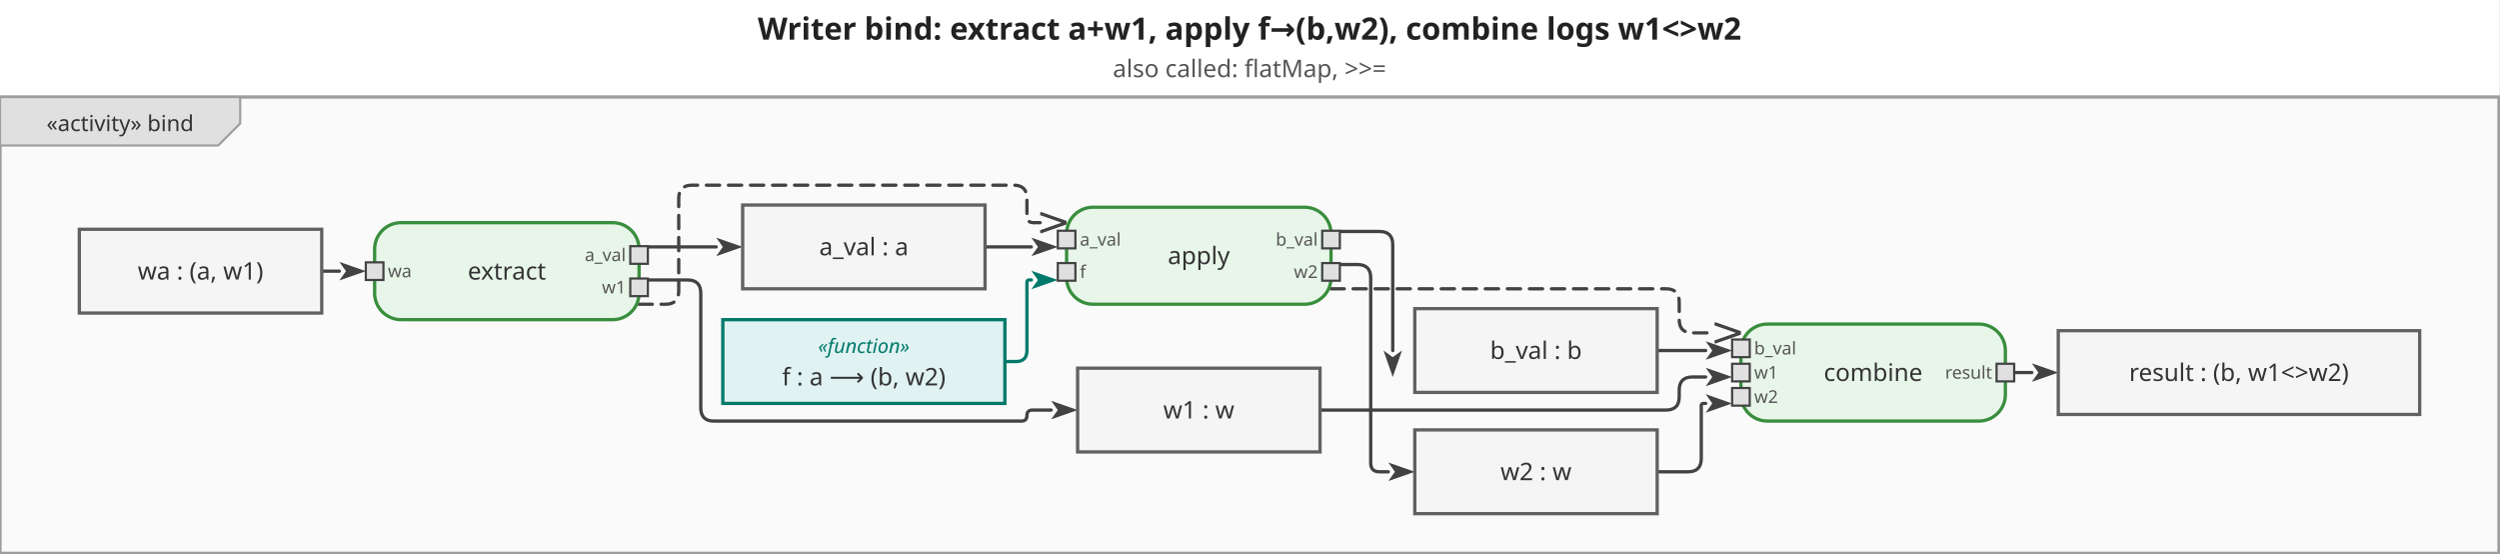
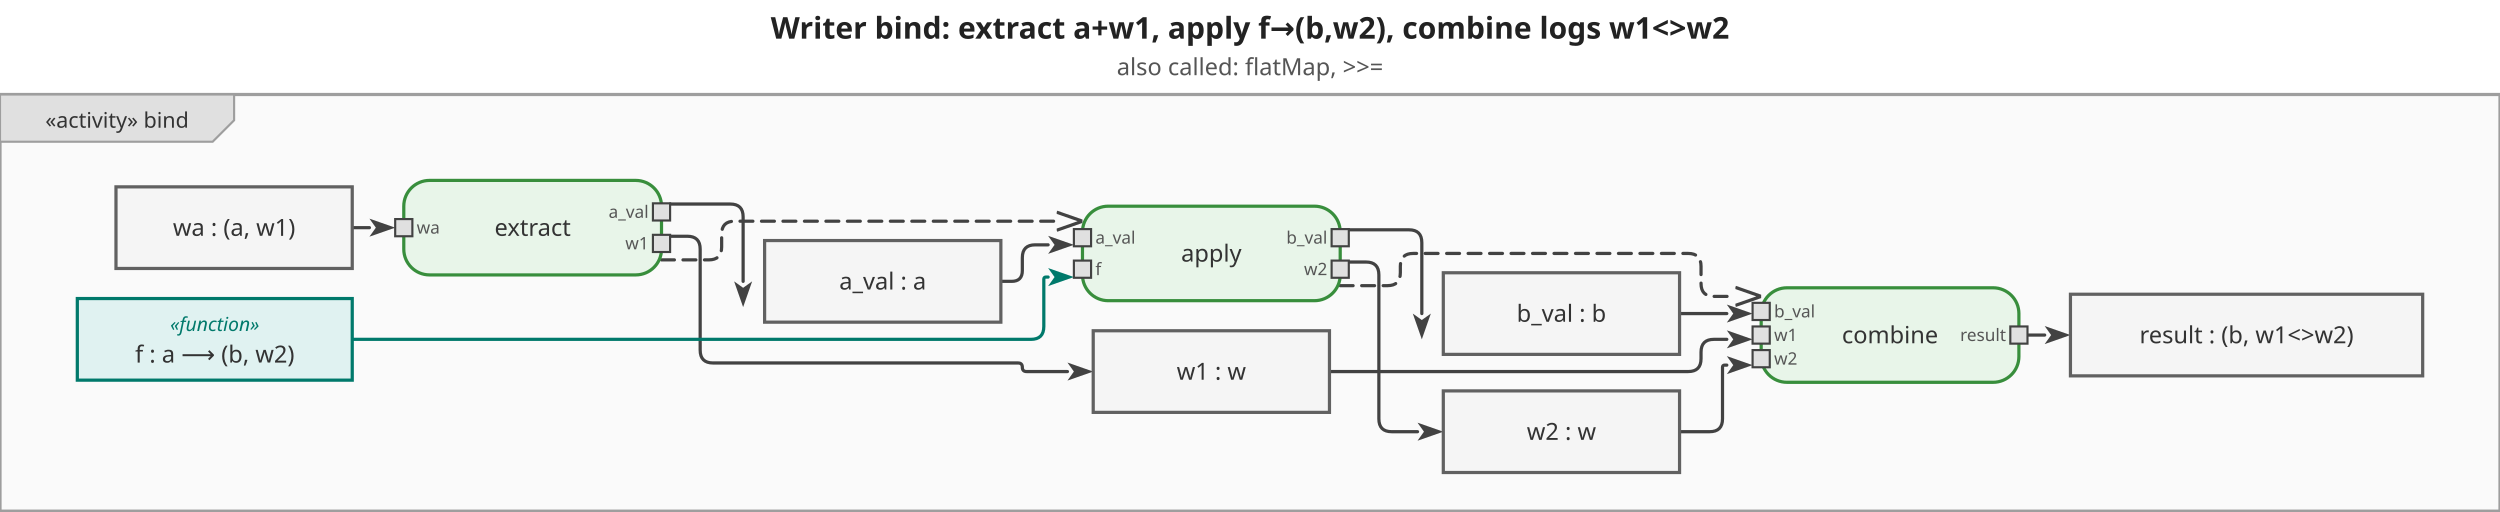
- <svg xmlns="http://www.w3.org/2000/svg" viewBox="0 0 1134 251" width="1134" height="251">
+ <svg xmlns="http://www.w3.org/2000/svg" viewBox="0 0 1164 238" width="1164" height="238">
  <defs>
    <marker id="arrowFilled" viewBox="0 0 10 10" refX="0" refY="5" markerWidth="8" markerHeight="8" orient="auto-start-reverse">
      <path d="M0,1.5 L10,5 L0,8.5 L2.5,5 Z" fill="#424242" />
    </marker>
    <marker id="arrowOpen" viewBox="0 0 10 10" refX="0" refY="5" markerWidth="8" markerHeight="8" orient="auto-start-reverse">
      <path d="M0,1.5 L10,5 L0,8.5" fill="none" stroke="#424242" stroke-width="1.25" />
    </marker>
    <marker id="arrowHof" viewBox="0 0 10 10" refX="0" refY="5" markerWidth="8" markerHeight="8" orient="auto-start-reverse">
      <path d="M0,1.5 L10,5 L0,8.5 L2.5,5 Z" fill="#00796b" />
    </marker>
  </defs>
-   <rect width="1134" height="251" fill="white" />
-   <text x="567" y="18" text-anchor="middle" font-size="14" font-weight="bold" font-family="sans-serif" fill="#222">Writer bind: extract a+w1, apply f→(b,w2), combine logs w1&lt;&gt;w2</text>
-   <text x="567" y="35" text-anchor="middle" font-size="11" font-weight="normal" font-family="sans-serif" fill="#555">also called: flatMap, &gt;&gt;=</text>
+   <rect width="1164" height="238" fill="white" />
+   <text x="582" y="18" text-anchor="middle" font-size="14" font-weight="bold" font-family="sans-serif" fill="#222">Writer bind: extract a+w1, apply f→(b,w2), combine logs w1&lt;&gt;w2</text>
+   <text x="582" y="35" text-anchor="middle" font-size="11" font-weight="normal" font-family="sans-serif" fill="#555">also called: flatMap, &gt;&gt;=</text>
  <g transform="translate(0,44)">
-     <rect x="0" y="0" width="1134" height="207" fill="#fafafa" stroke="#9e9e9e" stroke-width="1.5" />
+     <rect x="0" y="0" width="1164" height="194" fill="#fafafa" stroke="#9e9e9e" stroke-width="1.5" />
    <g class="diagram-frame-tab tab-activity">
      <path d="M0,0 L109,0 L109,12 L99,22 L0,22 Z" fill="#e0e0e0" stroke="#9e9e9e" stroke-width="1" />
      <text x="54.5" y="12" text-anchor="middle" font-size="10" font-family="sans-serif" dominant-baseline="middle" fill="#333">«activity» bind</text>
    </g>
    <g class="edge">
-       <path d="M146.0,79.0 L154.0,79.0" fill="none" stroke="#424242" stroke-width="1.5" stroke-linejoin="round" stroke-linecap="round" marker-end="url(#arrowFilled)" />
+       <path d="M164.0,62.0 L172.0,62.0" fill="none" stroke="#424242" stroke-width="1.5" stroke-linejoin="round" stroke-linecap="round" marker-end="url(#arrowFilled)" />
    </g>
    <g class="edge">
-       <path d="M294.0,68.0 L325.0,68.0" fill="none" stroke="#424242" stroke-width="1.5" stroke-linejoin="round" stroke-linecap="round" marker-end="url(#arrowFilled)" />
+       <path d="M312.0,51.0 L340.0,51.0 Q346.0,51.0 346.0,57.0 L346.0,87.0 L346.0,87.0" fill="none" stroke="#424242" stroke-width="1.5" stroke-linejoin="round" stroke-linecap="round" marker-end="url(#arrowFilled)" />
    </g>
    <g class="edge">
-       <path d="M294.0,83.0 L312.0,83.0 Q318.0,83.0 318.0,89.0 L318.0,141.0 Q318.0,147.0 324.0,147.0 L463.5,147.0 Q466.0,147.0 466.0,144.5 L466.0,144.5 Q466.0,142.0 468.5,142.0 L477.0,142.0" fill="none" stroke="#424242" stroke-width="1.5" stroke-linejoin="round" stroke-linecap="round" marker-end="url(#arrowFilled)" />
+       <path d="M312.0,66.0 L320.0,66.0 Q326.0,66.0 326.0,72.0 L326.0,119.0 Q326.0,125.0 332.0,125.0 L474.0,125.0 Q476.0,125.0 476.0,127.0 L476.0,127.0 Q476.0,129.0 478.0,129.0 L497.0,129.0" fill="none" stroke="#424242" stroke-width="1.5" stroke-linejoin="round" stroke-linecap="round" marker-end="url(#arrowFilled)" />
    </g>
    <g class="edge">
-       <path d="M447.0,68.0 L468.0,68.0" fill="none" stroke="#424242" stroke-width="1.5" stroke-linejoin="round" stroke-linecap="round" marker-end="url(#arrowFilled)" />
+       <path d="M466.0,87.0 L471.0,87.0 Q476.0,87.0 476.0,82.0 L476.0,76.0 Q476.0,70.0 482.0,70.0 L488.0,70.0" fill="none" stroke="#424242" stroke-width="1.5" stroke-linejoin="round" stroke-linecap="round" marker-end="url(#arrowFilled)" />
    </g>
    <g class="edge hof-edge">
-       <path d="M456.0,120.0 L461.0,120.0 Q466.0,120.0 466.0,115.0 L466.0,84.0 Q466.0,83.0 467.0,83.0 L468.0,83.0" fill="none" stroke="#00796b" stroke-width="1.5" stroke-linejoin="round" stroke-linecap="round" marker-end="url(#arrowHof)" />
+       <path d="M164.0,114.0 L480.0,114.0 Q486.0,114.0 486.0,108.0 L486.0,86.0 Q486.0,85.0 487.0,85.0 L488.0,85.0" fill="none" stroke="#00796b" stroke-width="1.5" stroke-linejoin="round" stroke-linecap="round" marker-end="url(#arrowHof)" />
    </g>
    <g class="edge">
-       <path d="M608.0,61.0 L626.0,61.0 Q632.0,61.0 632.0,67.0 L632.0,115.0 L632.0,115.0" fill="none" stroke="#424242" stroke-width="1.5" stroke-linejoin="round" stroke-linecap="round" marker-end="url(#arrowFilled)" />
+       <path d="M628.0,63.0 L656.0,63.0 Q662.0,63.0 662.0,69.0 L662.0,102.0 L662.0,102.0" fill="none" stroke="#424242" stroke-width="1.5" stroke-linejoin="round" stroke-linecap="round" marker-end="url(#arrowFilled)" />
    </g>
    <g class="edge">
-       <path d="M608.0,76.0 L616.0,76.0 Q622.0,76.0 622.0,82.0 L622.0,166.0 Q622.0,170.0 626.0,170.0 L630.0,170.0" fill="none" stroke="#424242" stroke-width="1.5" stroke-linejoin="round" stroke-linecap="round" marker-end="url(#arrowFilled)" />
+       <path d="M628.0,78.0 L636.0,78.0 Q642.0,78.0 642.0,84.0 L642.0,151.0 Q642.0,157.0 648.0,157.0 L660.0,157.0" fill="none" stroke="#424242" stroke-width="1.5" stroke-linejoin="round" stroke-linecap="round" marker-end="url(#arrowFilled)" />
    </g>
    <g class="edge">
-       <path d="M752.0,115.0 L774.0,115.0" fill="none" stroke="#424242" stroke-width="1.5" stroke-linejoin="round" stroke-linecap="round" marker-end="url(#arrowFilled)" />
+       <path d="M782.0,102.0 L804.0,102.0" fill="none" stroke="#424242" stroke-width="1.5" stroke-linejoin="round" stroke-linecap="round" marker-end="url(#arrowFilled)" />
    </g>
    <g class="edge">
-       <path d="M599.0,142.0 L756.0,142.0 Q762.0,142.0 762.0,136.0 L762.0,133.0 Q762.0,127.0 768.0,127.0 L774.0,127.0" fill="none" stroke="#424242" stroke-width="1.5" stroke-linejoin="round" stroke-linecap="round" marker-end="url(#arrowFilled)" />
+       <path d="M619.0,129.0 L786.0,129.0 Q792.0,129.0 792.0,123.0 L792.0,120.0 Q792.0,114.0 798.0,114.0 L804.0,114.0" fill="none" stroke="#424242" stroke-width="1.5" stroke-linejoin="round" stroke-linecap="round" marker-end="url(#arrowFilled)" />
    </g>
    <g class="edge">
-       <path d="M752.0,170.0 L766.0,170.0 Q772.0,170.0 772.0,164.0 L772.0,140.0 Q772.0,139.0 773.0,139.0 L774.0,139.0" fill="none" stroke="#424242" stroke-width="1.5" stroke-linejoin="round" stroke-linecap="round" marker-end="url(#arrowFilled)" />
+       <path d="M782.0,157.0 L796.0,157.0 Q802.0,157.0 802.0,151.0 L802.0,127.0 Q802.0,126.0 803.0,126.0 L804.0,126.0" fill="none" stroke="#424242" stroke-width="1.5" stroke-linejoin="round" stroke-linecap="round" marker-end="url(#arrowFilled)" />
    </g>
    <g class="edge">
-       <path d="M914.0,125.0 L922.0,125.0" fill="none" stroke="#424242" stroke-width="1.5" stroke-linejoin="round" stroke-linecap="round" marker-end="url(#arrowFilled)" />
+       <path d="M944.0,112.0 L952.0,112.0" fill="none" stroke="#424242" stroke-width="1.5" stroke-linejoin="round" stroke-linecap="round" marker-end="url(#arrowFilled)" />
    </g>
    <g class="edge">
-       <path d="M290.0,94.0 L302.0,94.0 Q308.0,94.0 308.0,88.0 L308.0,46.0 Q308.0,40.0 314.0,40.0 L460.0,40.0 Q466.0,40.0 466.0,46.0 L466.0,54.0 Q466.0,57.0 469.0,57.0 L472.0,57.0" fill="none" stroke="#424242" stroke-width="1.5" stroke-linejoin="round" stroke-linecap="round" marker-end="url(#arrowOpen)" stroke-dasharray="6,4" />
+       <path d="M308.0,77.0 L330.0,77.0 Q336.0,77.0 336.0,71.0 L336.0,65.0 Q336.0,59.0 342.0,59.0 L492.0,59.0" fill="none" stroke="#424242" stroke-width="1.5" stroke-linejoin="round" stroke-linecap="round" marker-end="url(#arrowOpen)" stroke-dasharray="6,4" />
    </g>
    <g class="edge">
-       <path d="M604.0,87.0 L756.0,87.0 Q762.0,87.0 762.0,93.0 L762.0,101.0 Q762.0,107.0 768.0,107.0 L778.0,107.0" fill="none" stroke="#424242" stroke-width="1.5" stroke-linejoin="round" stroke-linecap="round" marker-end="url(#arrowOpen)" stroke-dasharray="6,4" />
+       <path d="M624.0,89.0 L646.0,89.0 Q652.0,89.0 652.0,83.0 L652.0,80.0 Q652.0,74.0 658.0,74.0 L786.0,74.0 Q792.0,74.0 792.0,80.0 L792.0,88.0 Q792.0,94.0 798.0,94.0 L808.0,94.0" fill="none" stroke="#424242" stroke-width="1.5" stroke-linejoin="round" stroke-linecap="round" marker-end="url(#arrowOpen)" stroke-dasharray="6,4" />
    </g>
    <g class="action-node">
-       <rect x="170" y="57" width="120" height="44" rx="12" fill="#e8f5e9" stroke="#388e3c" stroke-width="1.5" />
-       <text class="action-label" x="230" y="79" text-anchor="middle" font-size="11" font-family="sans-serif" dominant-baseline="middle" fill="#333">extract</text>
+       <rect x="188" y="40" width="120" height="44" rx="12" fill="#e8f5e9" stroke="#388e3c" stroke-width="1.5" />
+       <text class="action-label" x="248" y="62" text-anchor="middle" font-size="11" font-family="sans-serif" dominant-baseline="middle" fill="#333">extract</text>
      <g class="pin pin-in">
-         <rect x="166" y="75" width="8" height="8" fill="#e0e0e0" stroke="#424242" stroke-width="1" />
-         <text x="176" y="79" text-anchor="start" font-size="8" font-family="sans-serif" dominant-baseline="middle" fill="#555">wa</text>
+         <rect x="184" y="58" width="8" height="8" fill="#e0e0e0" stroke="#424242" stroke-width="1" />
+         <text x="194" y="62" text-anchor="start" font-size="8" font-family="sans-serif" dominant-baseline="middle" fill="#555">wa</text>
      </g>
      <g class="pin pin-out">
-         <rect x="286" y="67.667" width="8" height="8" fill="#e0e0e0" stroke="#424242" stroke-width="1" />
-         <text x="284" y="71.667" text-anchor="end" font-size="8" font-family="sans-serif" dominant-baseline="middle" fill="#555">a_val</text>
+         <rect x="304" y="50.667" width="8" height="8" fill="#e0e0e0" stroke="#424242" stroke-width="1" />
+         <text x="302" y="54.667" text-anchor="end" font-size="8" font-family="sans-serif" dominant-baseline="middle" fill="#555">a_val</text>
      </g>
      <g class="pin pin-out">
-         <rect x="286" y="82.333" width="8" height="8" fill="#e0e0e0" stroke="#424242" stroke-width="1" />
-         <text x="284" y="86.333" text-anchor="end" font-size="8" font-family="sans-serif" dominant-baseline="middle" fill="#555">w1</text>
+         <rect x="304" y="65.333" width="8" height="8" fill="#e0e0e0" stroke="#424242" stroke-width="1" />
+         <text x="302" y="69.333" text-anchor="end" font-size="8" font-family="sans-serif" dominant-baseline="middle" fill="#555">w1</text>
      </g>
    </g>
    <g class="action-node">
-       <rect x="484" y="50" width="120" height="44" rx="12" fill="#e8f5e9" stroke="#388e3c" stroke-width="1.5" />
-       <text class="action-label" x="544" y="72" text-anchor="middle" font-size="11" font-family="sans-serif" dominant-baseline="middle" fill="#333">apply</text>
+       <rect x="504" y="52" width="120" height="44" rx="12" fill="#e8f5e9" stroke="#388e3c" stroke-width="1.5" />
+       <text class="action-label" x="564" y="74" text-anchor="middle" font-size="11" font-family="sans-serif" dominant-baseline="middle" fill="#333">apply</text>
      <g class="pin pin-in">
-         <rect x="480" y="60.667" width="8" height="8" fill="#e0e0e0" stroke="#424242" stroke-width="1" />
-         <text x="490" y="64.667" text-anchor="start" font-size="8" font-family="sans-serif" dominant-baseline="middle" fill="#555">a_val</text>
+         <rect x="500" y="62.667" width="8" height="8" fill="#e0e0e0" stroke="#424242" stroke-width="1" />
+         <text x="510" y="66.667" text-anchor="start" font-size="8" font-family="sans-serif" dominant-baseline="middle" fill="#555">a_val</text>
      </g>
      <g class="pin pin-in">
-         <rect x="480" y="75.333" width="8" height="8" fill="#e0e0e0" stroke="#424242" stroke-width="1" />
-         <text x="490" y="79.333" text-anchor="start" font-size="8" font-family="sans-serif" dominant-baseline="middle" fill="#555">f</text>
+         <rect x="500" y="77.333" width="8" height="8" fill="#e0e0e0" stroke="#424242" stroke-width="1" />
+         <text x="510" y="81.333" text-anchor="start" font-size="8" font-family="sans-serif" dominant-baseline="middle" fill="#555">f</text>
      </g>
      <g class="pin pin-out">
-         <rect x="600" y="60.667" width="8" height="8" fill="#e0e0e0" stroke="#424242" stroke-width="1" />
-         <text x="598" y="64.667" text-anchor="end" font-size="8" font-family="sans-serif" dominant-baseline="middle" fill="#555">b_val</text>
+         <rect x="620" y="62.667" width="8" height="8" fill="#e0e0e0" stroke="#424242" stroke-width="1" />
+         <text x="618" y="66.667" text-anchor="end" font-size="8" font-family="sans-serif" dominant-baseline="middle" fill="#555">b_val</text>
      </g>
      <g class="pin pin-out">
-         <rect x="600" y="75.333" width="8" height="8" fill="#e0e0e0" stroke="#424242" stroke-width="1" />
-         <text x="598" y="79.333" text-anchor="end" font-size="8" font-family="sans-serif" dominant-baseline="middle" fill="#555">w2</text>
+         <rect x="620" y="77.333" width="8" height="8" fill="#e0e0e0" stroke="#424242" stroke-width="1" />
+         <text x="618" y="81.333" text-anchor="end" font-size="8" font-family="sans-serif" dominant-baseline="middle" fill="#555">w2</text>
      </g>
    </g>
    <g class="action-node">
-       <rect x="790" y="103" width="120" height="44" rx="12" fill="#e8f5e9" stroke="#388e3c" stroke-width="1.5" />
-       <text class="action-label" x="850" y="125" text-anchor="middle" font-size="11" font-family="sans-serif" dominant-baseline="middle" fill="#333">combine</text>
+       <rect x="820" y="90" width="120" height="44" rx="12" fill="#e8f5e9" stroke="#388e3c" stroke-width="1.5" />
+       <text class="action-label" x="880" y="112" text-anchor="middle" font-size="11" font-family="sans-serif" dominant-baseline="middle" fill="#333">combine</text>
      <g class="pin pin-in">
-         <rect x="786" y="110" width="8" height="8" fill="#e0e0e0" stroke="#424242" stroke-width="1" />
-         <text x="796" y="114" text-anchor="start" font-size="8" font-family="sans-serif" dominant-baseline="middle" fill="#555">b_val</text>
+         <rect x="816" y="97" width="8" height="8" fill="#e0e0e0" stroke="#424242" stroke-width="1" />
+         <text x="826" y="101" text-anchor="start" font-size="8" font-family="sans-serif" dominant-baseline="middle" fill="#555">b_val</text>
      </g>
      <g class="pin pin-in">
-         <rect x="786" y="121" width="8" height="8" fill="#e0e0e0" stroke="#424242" stroke-width="1" />
-         <text x="796" y="125" text-anchor="start" font-size="8" font-family="sans-serif" dominant-baseline="middle" fill="#555">w1</text>
+         <rect x="816" y="108" width="8" height="8" fill="#e0e0e0" stroke="#424242" stroke-width="1" />
+         <text x="826" y="112" text-anchor="start" font-size="8" font-family="sans-serif" dominant-baseline="middle" fill="#555">w1</text>
      </g>
      <g class="pin pin-in">
-         <rect x="786" y="132" width="8" height="8" fill="#e0e0e0" stroke="#424242" stroke-width="1" />
-         <text x="796" y="136" text-anchor="start" font-size="8" font-family="sans-serif" dominant-baseline="middle" fill="#555">w2</text>
+         <rect x="816" y="119" width="8" height="8" fill="#e0e0e0" stroke="#424242" stroke-width="1" />
+         <text x="826" y="123" text-anchor="start" font-size="8" font-family="sans-serif" dominant-baseline="middle" fill="#555">w2</text>
      </g>
      <g class="pin pin-out">
-         <rect x="906" y="121" width="8" height="8" fill="#e0e0e0" stroke="#424242" stroke-width="1" />
-         <text x="904" y="125" text-anchor="end" font-size="8" font-family="sans-serif" dominant-baseline="middle" fill="#555">result</text>
+         <rect x="936" y="108" width="8" height="8" fill="#e0e0e0" stroke="#424242" stroke-width="1" />
+         <text x="934" y="112" text-anchor="end" font-size="8" font-family="sans-serif" dominant-baseline="middle" fill="#555">result</text>
      </g>
    </g>
    <g class="object-node">
-       <rect x="36" y="60" width="110" height="38" fill="#f5f5f5" stroke="#616161" stroke-width="1.5" />
-       <text x="91" y="79" text-anchor="middle" font-size="11" font-family="sans-serif" dominant-baseline="middle" fill="#333">wa : (a, w1)</text>
+       <rect x="54" y="43" width="110" height="38" fill="#f5f5f5" stroke="#616161" stroke-width="1.5" />
+       <text x="109" y="62" text-anchor="middle" font-size="11" font-family="sans-serif" dominant-baseline="middle" fill="#333">wa : (a, w1)</text>
    </g>
    <g class="object-node hof">
-       <rect x="328" y="101" width="128" height="38" fill="#e0f2f1" stroke="#00796b" stroke-width="1.5" />
-       <text x="392" y="113" text-anchor="middle" font-size="9" font-style="italic" font-family="sans-serif" dominant-baseline="middle" fill="#00796b">«function»</text>
-       <text x="392" y="127" text-anchor="middle" font-size="11" font-family="sans-serif" dominant-baseline="middle" fill="#333">f : a ⟶ (b, w2)</text>
+       <rect x="36" y="95" width="128" height="38" fill="#e0f2f1" stroke="#00796b" stroke-width="1.5" />
+       <text x="100" y="107" text-anchor="middle" font-size="9" font-style="italic" font-family="sans-serif" dominant-baseline="middle" fill="#00796b">«function»</text>
+       <text x="100" y="121" text-anchor="middle" font-size="11" font-family="sans-serif" dominant-baseline="middle" fill="#333">f : a ⟶ (b, w2)</text>
    </g>
    <g class="object-node">
-       <rect x="337" y="49" width="110" height="38" fill="#f5f5f5" stroke="#616161" stroke-width="1.5" />
-       <text x="392" y="68" text-anchor="middle" font-size="11" font-family="sans-serif" dominant-baseline="middle" fill="#333">a_val : a</text>
+       <rect x="356" y="68" width="110" height="38" fill="#f5f5f5" stroke="#616161" stroke-width="1.5" />
+       <text x="411" y="87" text-anchor="middle" font-size="11" font-family="sans-serif" dominant-baseline="middle" fill="#333">a_val : a</text>
    </g>
    <g class="object-node">
-       <rect x="489" y="123" width="110" height="38" fill="#f5f5f5" stroke="#616161" stroke-width="1.5" />
-       <text x="544" y="142" text-anchor="middle" font-size="11" font-family="sans-serif" dominant-baseline="middle" fill="#333">w1 : w</text>
+       <rect x="509" y="110" width="110" height="38" fill="#f5f5f5" stroke="#616161" stroke-width="1.5" />
+       <text x="564" y="129" text-anchor="middle" font-size="11" font-family="sans-serif" dominant-baseline="middle" fill="#333">w1 : w</text>
    </g>
    <g class="object-node">
-       <rect x="642" y="96" width="110" height="38" fill="#f5f5f5" stroke="#616161" stroke-width="1.5" />
-       <text x="697" y="115" text-anchor="middle" font-size="11" font-family="sans-serif" dominant-baseline="middle" fill="#333">b_val : b</text>
+       <rect x="672" y="83" width="110" height="38" fill="#f5f5f5" stroke="#616161" stroke-width="1.5" />
+       <text x="727" y="102" text-anchor="middle" font-size="11" font-family="sans-serif" dominant-baseline="middle" fill="#333">b_val : b</text>
    </g>
    <g class="object-node">
-       <rect x="642" y="151" width="110" height="38" fill="#f5f5f5" stroke="#616161" stroke-width="1.5" />
-       <text x="697" y="170" text-anchor="middle" font-size="11" font-family="sans-serif" dominant-baseline="middle" fill="#333">w2 : w</text>
+       <rect x="672" y="138" width="110" height="38" fill="#f5f5f5" stroke="#616161" stroke-width="1.5" />
+       <text x="727" y="157" text-anchor="middle" font-size="11" font-family="sans-serif" dominant-baseline="middle" fill="#333">w2 : w</text>
    </g>
    <g class="object-node">
-       <rect x="934" y="106" width="164" height="38" fill="#f5f5f5" stroke="#616161" stroke-width="1.5" />
-       <text x="1016" y="125" text-anchor="middle" font-size="11" font-family="sans-serif" dominant-baseline="middle" fill="#333">result : (b, w1&lt;&gt;w2)</text>
+       <rect x="964" y="93" width="164" height="38" fill="#f5f5f5" stroke="#616161" stroke-width="1.5" />
+       <text x="1046" y="112" text-anchor="middle" font-size="11" font-family="sans-serif" dominant-baseline="middle" fill="#333">result : (b, w1&lt;&gt;w2)</text>
    </g>
  </g>
</svg>
